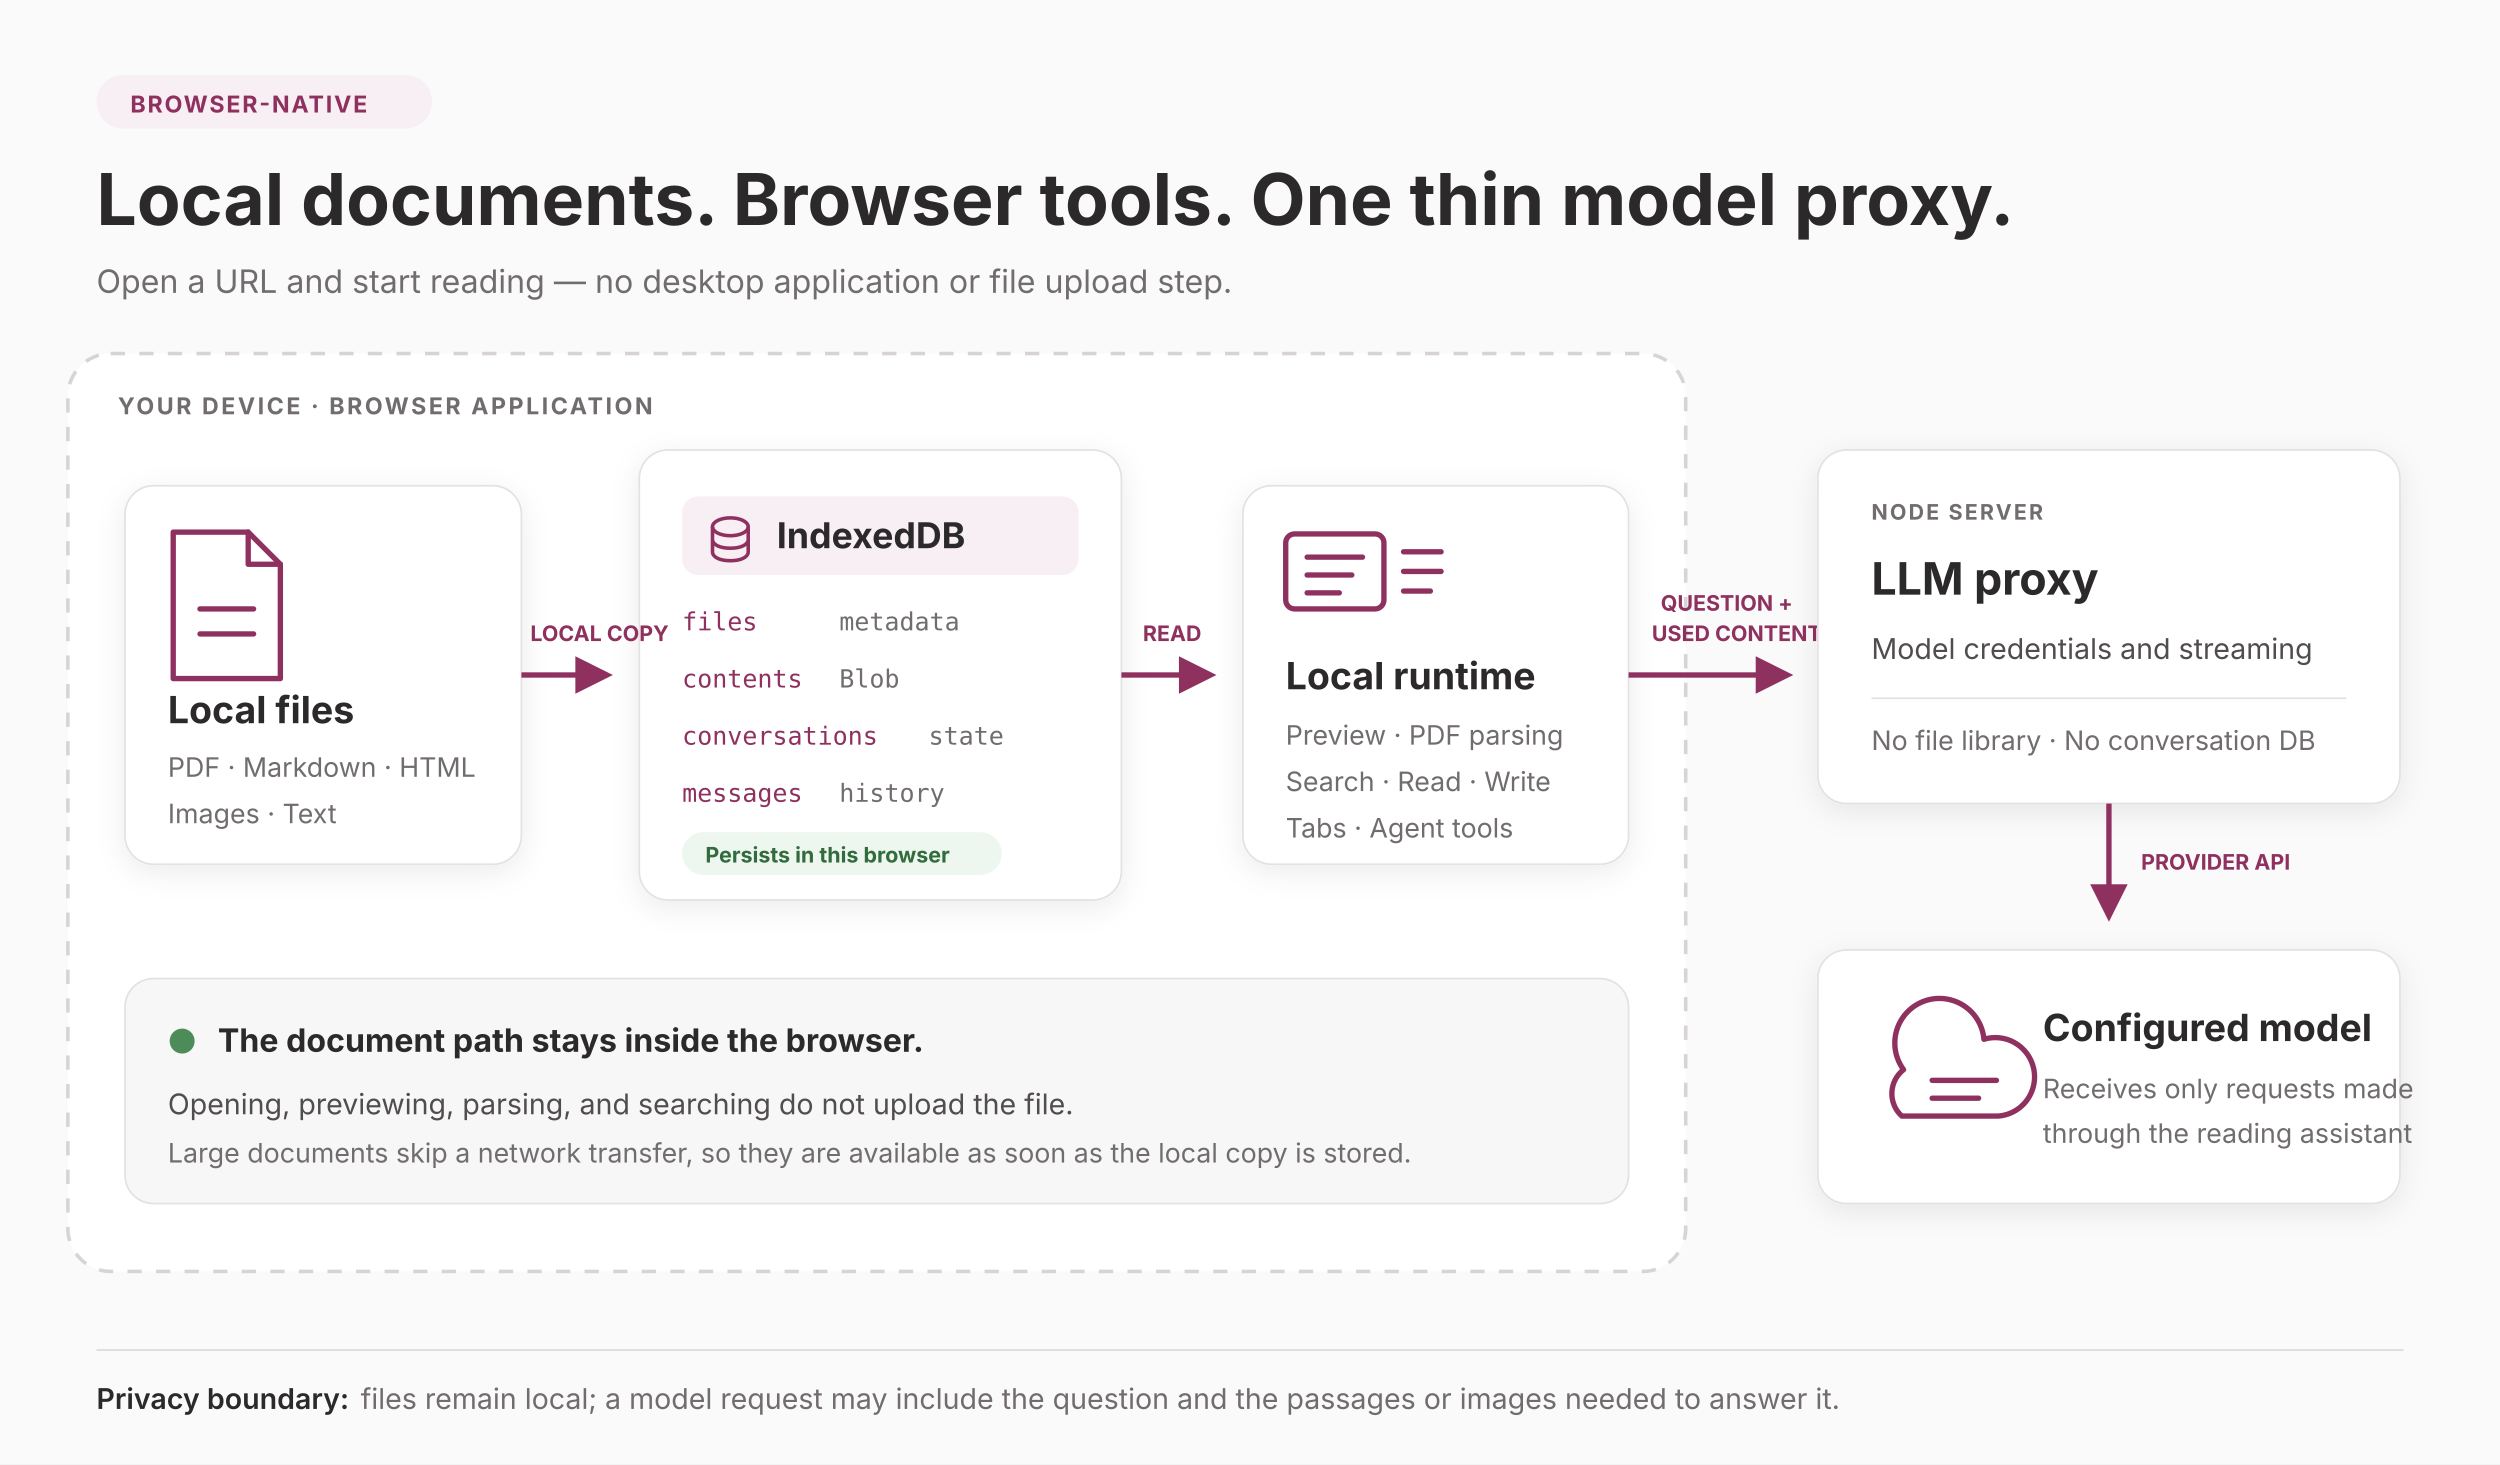
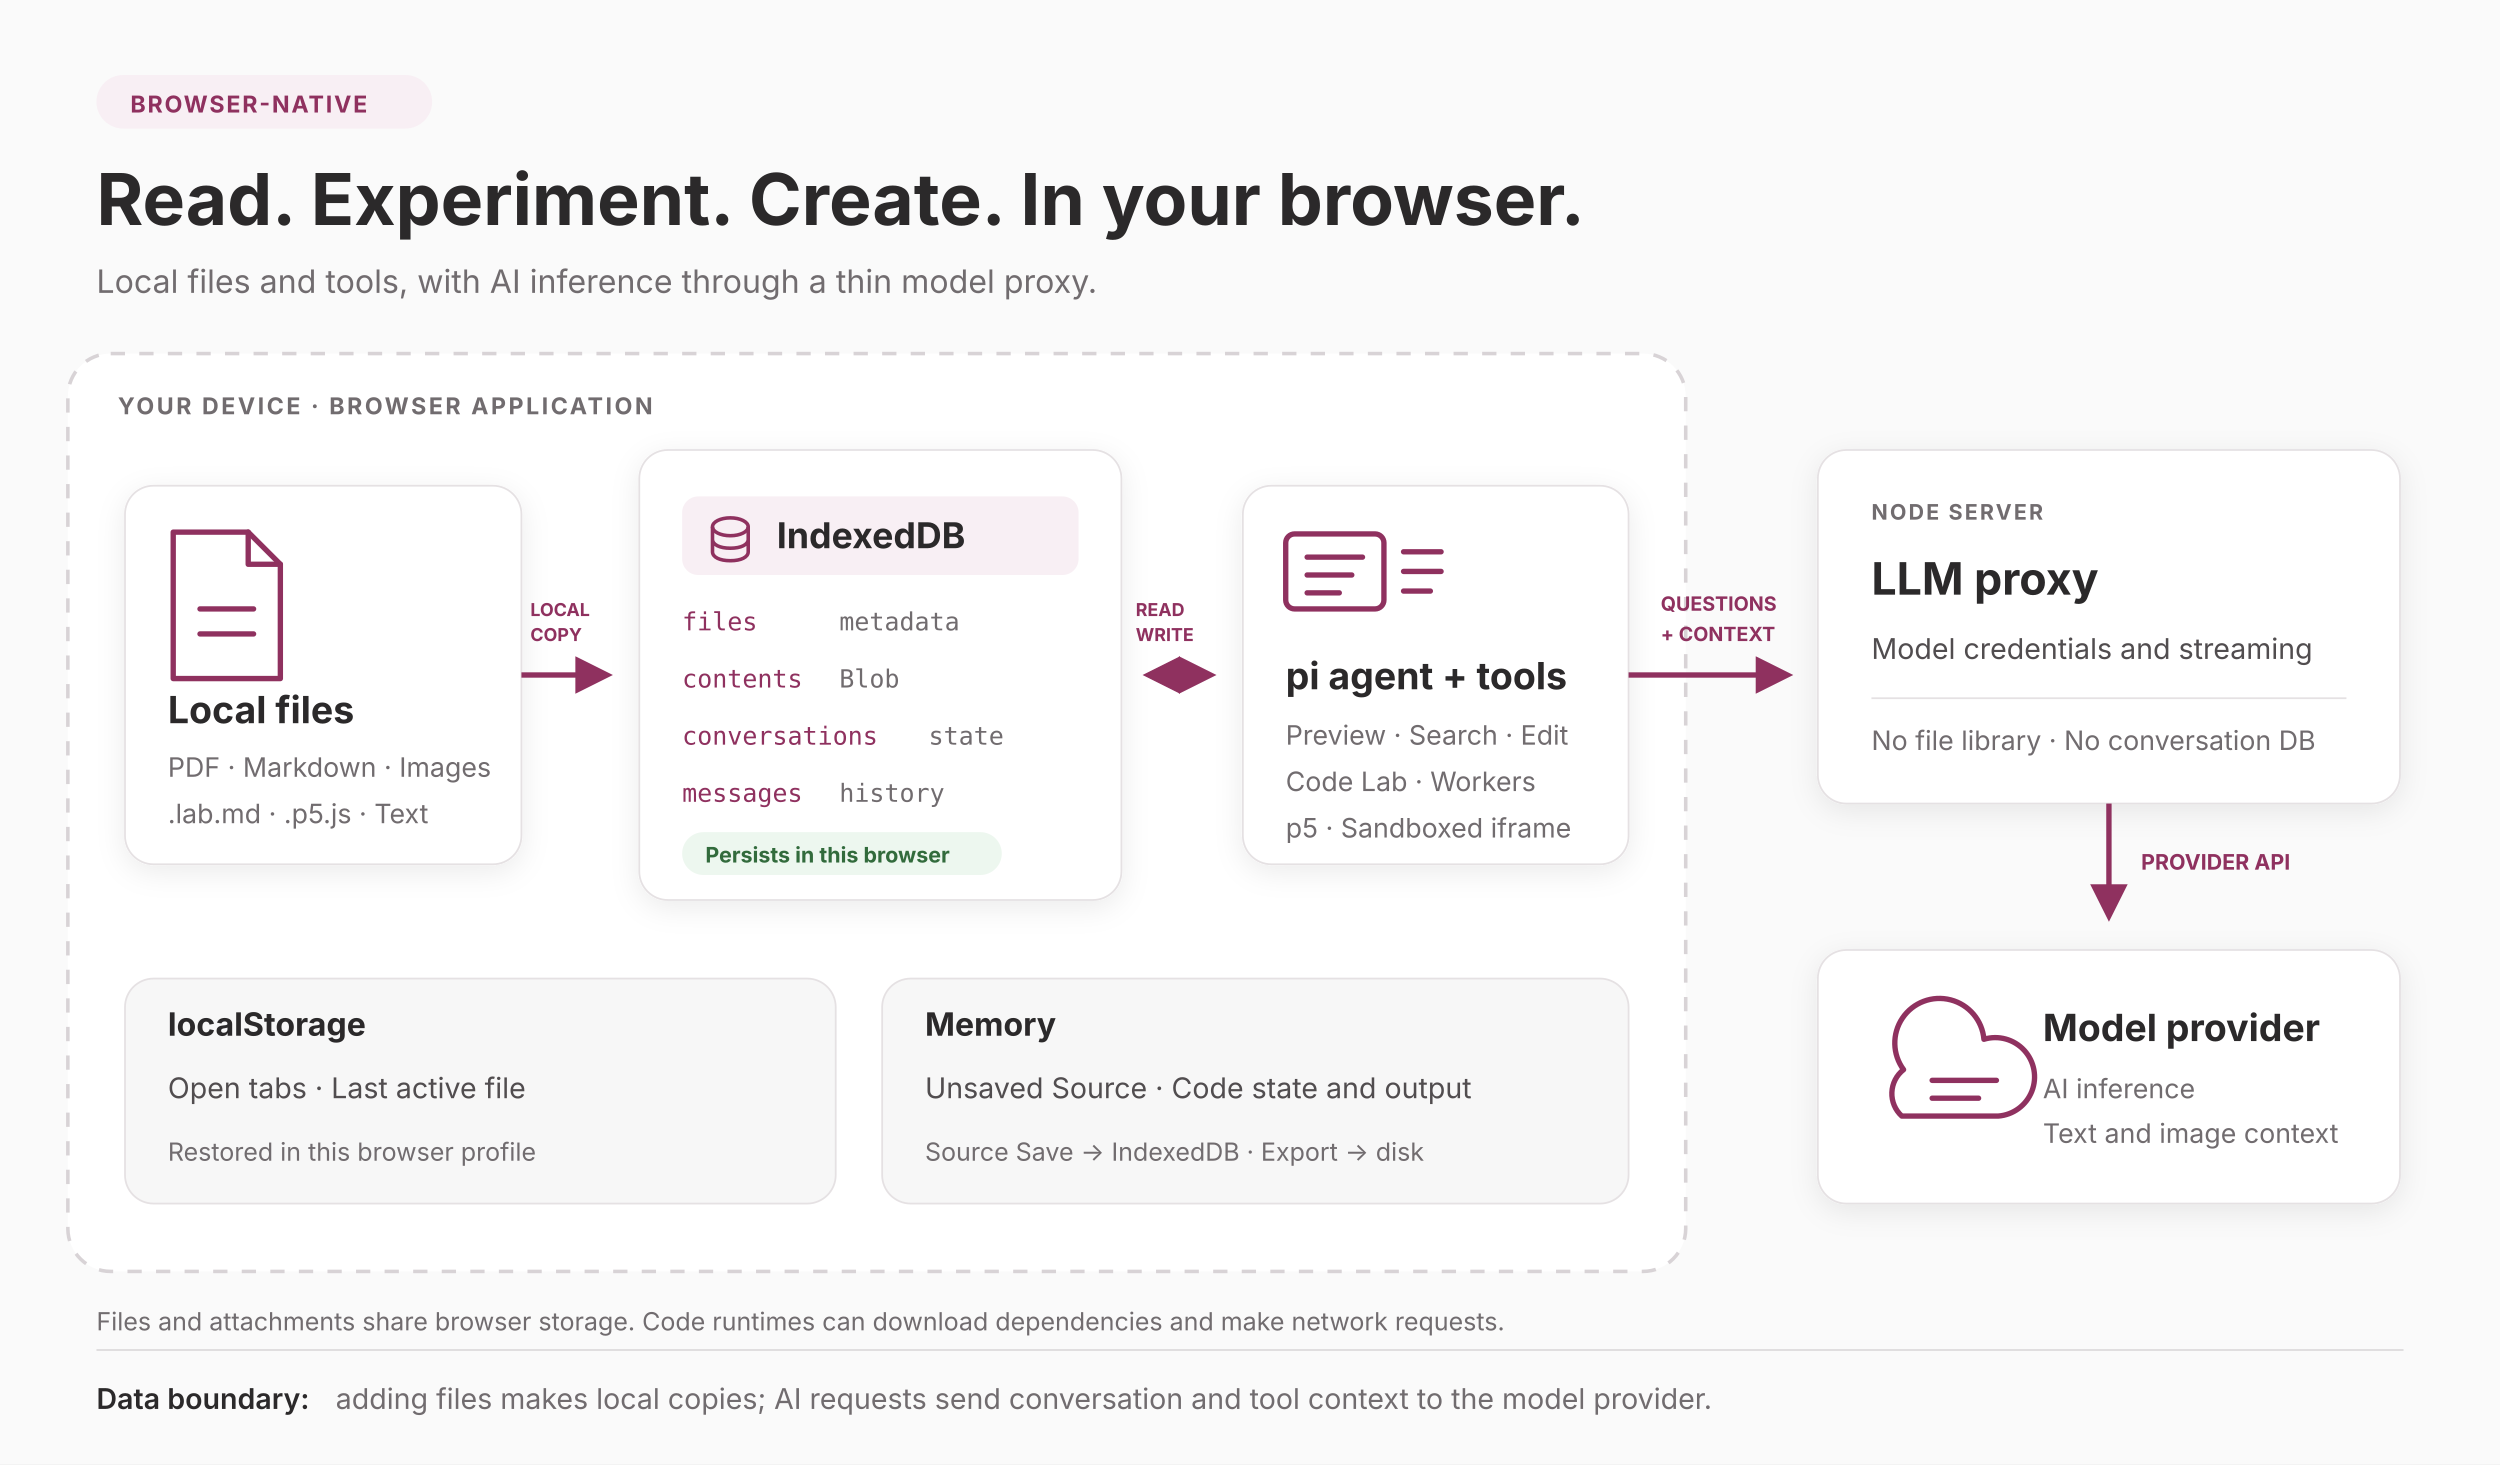
<svg xmlns="http://www.w3.org/2000/svg" viewBox="0 0 1400 820" role="img" aria-labelledby="title description">
  <defs>
    <marker id="arrow" viewBox="0 0 10 10" refX="8" refY="5" markerWidth="7" markerHeight="7" orient="auto-start-reverse">
      <path d="M0 0 10 5 0 10z" fill="#8f315f" />
    </marker>
    <filter id="shadow" x="-10%" y="-10%" width="120%" height="130%">
      <feDropShadow dx="0" dy="4" stdDeviation="8" flood-color="#221d20" flood-opacity="0.08" />
    </filter>
  </defs>
  <rect width="1400" height="820" fill="#fafafa" />
  <g font-family="ui-sans-serif, system-ui, -apple-system, BlinkMacSystemFont, 'Segoe UI', sans-serif">
    <rect x="54" y="42" width="188" height="30" rx="15" fill="#f8eff4" />
    <text x="73" y="63" fill="#8f315f" font-size="13" font-weight="700" letter-spacing="1">BROWSER-NATIVE</text>
-     <text x="54" y="126" fill="#2b292a" font-size="40" font-weight="650">Local documents. Browser tools. One thin model proxy.</text>
-     <text x="54" y="164" fill="#716c6f" font-size="18">Open a URL and start reading — no desktop application or file upload step.</text>
+     <text x="54" y="126" fill="#2b292a" font-size="40" font-weight="650">Read. Experiment. Create. In your browser.</text>
+     <text x="54" y="164" fill="#716c6f" font-size="18">Local files and tools, with AI inference through a thin model proxy.</text>
    <rect x="38" y="198" width="906" height="514" rx="24" fill="#ffffff" stroke="#d8d3d6" stroke-width="2" stroke-dasharray="8 8" />
    <text x="66" y="232" fill="#716c6f" font-size="13" font-weight="700" letter-spacing="1.4">YOUR DEVICE · BROWSER APPLICATION</text>
    <g filter="url(#shadow)">
      <rect x="70" y="272" width="222" height="212" rx="16" fill="#ffffff" stroke="#e5e1e3" />
      <rect x="358" y="252" width="270" height="252" rx="16" fill="#ffffff" stroke="#e5e1e3" />
      <rect x="696" y="272" width="216" height="212" rx="16" fill="#ffffff" stroke="#e5e1e3" />
    </g>
    <g transform="translate(94 298)" fill="none" stroke="#8f315f" stroke-width="3" stroke-linecap="round" stroke-linejoin="round">
      <path d="M3 0h42l18 18v64H3z" />
      <path d="M45 0v18h18" />
      <path d="M18 43h30M18 57h30" />
    </g>
    <text x="94" y="405" fill="#2b292a" font-size="21" font-weight="650">Local files</text>
-     <text x="94" y="435" fill="#716c6f" font-size="15">PDF · Markdown · HTML</text>
-     <text x="94" y="461" fill="#716c6f" font-size="15">Images · Text</text>
+     <text x="94" y="435" fill="#716c6f" font-size="15">PDF · Markdown · Images</text>
+     <text x="94" y="461" fill="#716c6f" font-size="15">.lab.md · .p5.js · Text</text>
    <path d="M292 378h47" fill="none" stroke="#8f315f" stroke-width="3" marker-end="url(#arrow)" />
-     <text x="297" y="359" fill="#8f315f" font-size="12" font-weight="700">LOCAL COPY</text>
+     <text x="297" y="345" fill="#8f315f" font-size="10" font-weight="700">LOCAL</text>
+     <text x="297" y="359" fill="#8f315f" font-size="10" font-weight="700">COPY</text>
    <rect x="382" y="278" width="222" height="44" rx="9" fill="#f8eff4" />
    <g transform="translate(399 290)" fill="none" stroke="#8f315f" stroke-width="2">
      <ellipse cx="10" cy="5" rx="10" ry="5" />
      <path d="M0 5v14c0 3 4 5 10 5s10-2 10-5V5M0 12c0 3 4 5 10 5s10-2 10-5" />
    </g>
    <text x="435" y="307" fill="#2b292a" font-size="20" font-weight="650">IndexedDB</text>
    <g font-family="ui-monospace, SFMono-Regular, Menlo, Consolas, monospace" font-size="14">
      <text x="382" y="353" fill="#8f315f">files</text>
      <text x="470" y="353" fill="#716c6f">metadata</text>
      <text x="382" y="385" fill="#8f315f">contents</text>
      <text x="470" y="385" fill="#716c6f">Blob</text>
      <text x="382" y="417" fill="#8f315f">conversations</text>
      <text x="520" y="417" fill="#716c6f">state</text>
      <text x="382" y="449" fill="#8f315f">messages</text>
      <text x="470" y="449" fill="#716c6f">history</text>
    </g>
    <rect x="382" y="466" width="179" height="24" rx="12" fill="#edf7ef" />
    <text x="395" y="483" fill="#326b3c" font-size="12" font-weight="650">Persists in this browser</text>
-     <path d="M628 378h49" fill="none" stroke="#8f315f" stroke-width="3" marker-end="url(#arrow)" />
-     <text x="640" y="359" fill="#8f315f" font-size="12" font-weight="700">READ</text>
+     <path d="M644 378h33" fill="none" stroke="#8f315f" stroke-width="3" marker-start="url(#arrow)" marker-end="url(#arrow)" />
+     <text x="636" y="345" fill="#8f315f" font-size="10" font-weight="700">READ</text>
+     <text x="636" y="359" fill="#8f315f" font-size="10" font-weight="700">WRITE</text>
    <g transform="translate(720 299)" fill="none" stroke="#8f315f" stroke-width="3" stroke-linecap="round">
      <rect width="55" height="42" rx="5" />
      <path d="M12 13h31M12 23h25M12 33h18" />
      <path d="M66 10h21M66 21h21M66 32h15" />
    </g>
-     <text x="720" y="386" fill="#2b292a" font-size="21" font-weight="650">Local runtime</text>
-     <text x="720" y="417" fill="#716c6f" font-size="15">Preview · PDF parsing</text>
-     <text x="720" y="443" fill="#716c6f" font-size="15">Search · Read · Write</text>
-     <text x="720" y="469" fill="#716c6f" font-size="15">Tabs · Agent tools</text>
-     <rect x="70" y="548" width="842" height="126" rx="16" fill="#f7f7f7" stroke="#e5e1e3" />
-     <circle cx="102" cy="583" r="7" fill="#4d8b59" />
-     <text x="122" y="589" fill="#2b292a" font-size="18" font-weight="650">The document path stays inside the browser.</text>
-     <text x="94" y="624" fill="#514d4f" font-size="16">Opening, previewing, parsing, and searching do not upload the file.</text>
-     <text x="94" y="651" fill="#716c6f" font-size="15">Large documents skip a network transfer, so they are available as soon as the local copy is stored.</text>
+     <text x="720" y="386" fill="#2b292a" font-size="21" font-weight="650">pi agent + tools</text>
+     <text x="720" y="417" fill="#716c6f" font-size="15">Preview · Search · Edit</text>
+     <text x="720" y="443" fill="#716c6f" font-size="15">Code Lab · Workers</text>
+     <text x="720" y="469" fill="#716c6f" font-size="15">p5 · Sandboxed iframe</text>
+     <rect x="70" y="548" width="398" height="126" rx="16" fill="#f7f7f7" stroke="#e5e1e3" />
+     <text x="94" y="580" fill="#2b292a" font-size="18" font-weight="650">localStorage</text>
+     <text x="94" y="615" fill="#514d4f" font-size="16">Open tabs · Last active file</text>
+     <text x="94" y="650" fill="#716c6f" font-size="14">Restored in this browser profile</text>
+     <rect x="494" y="548" width="418" height="126" rx="16" fill="#f7f7f7" stroke="#e5e1e3" />
+     <text x="518" y="580" fill="#2b292a" font-size="18" font-weight="650">Memory</text>
+     <text x="518" y="615" fill="#514d4f" font-size="16">Unsaved Source · Code state and output</text>
+     <text x="518" y="650" fill="#716c6f" font-size="14">Source Save → IndexedDB · Export → disk</text>
    <path d="M912 378h88" fill="none" stroke="#8f315f" stroke-width="3" marker-end="url(#arrow)" />
-     <text x="930" y="342" fill="#8f315f" font-size="12" font-weight="700">QUESTION +</text>
-     <text x="925" y="359" fill="#8f315f" font-size="12" font-weight="700">USED CONTENT</text>
+     <text x="930" y="342" fill="#8f315f" font-size="11" font-weight="700">QUESTIONS</text>
+     <text x="930" y="359" fill="#8f315f" font-size="11" font-weight="700">+ CONTEXT</text>
    <g filter="url(#shadow)">
      <rect x="1018" y="252" width="326" height="198" rx="16" fill="#ffffff" stroke="#e5e1e3" />
      <rect x="1018" y="532" width="326" height="142" rx="16" fill="#ffffff" stroke="#e5e1e3" />
    </g>
    <text x="1048" y="291" fill="#716c6f" font-size="12" font-weight="700" letter-spacing="1.2">NODE SERVER</text>
    <text x="1048" y="333" fill="#2b292a" font-size="25" font-weight="650">LLM proxy</text>
    <text x="1048" y="369" fill="#514d4f" font-size="16">Model credentials and streaming</text>
    <line x1="1048" y1="391" x2="1314" y2="391" stroke="#e5e1e3" />
    <text x="1048" y="420" fill="#716c6f" font-size="15">No file library · No conversation DB</text>
    <path d="M1181 450v62" fill="none" stroke="#8f315f" stroke-width="3" marker-end="url(#arrow)" />
    <text x="1199" y="487" fill="#8f315f" font-size="12" font-weight="700">PROVIDER API</text>
    <g transform="translate(1048 560)" fill="none" stroke="#8f315f" stroke-width="3" stroke-linecap="round" stroke-linejoin="round">
      <path d="M18 39a25 25 0 1 1 45-17 22 22 0 1 1 8 43H17A17 17 0 0 1 18 39z" />
      <path d="M34 45h36M34 55h26" />
    </g>
-     <text x="1144" y="583" fill="#2b292a" font-size="21" font-weight="650">Configured model</text>
-     <text x="1144" y="615" fill="#716c6f" font-size="15">Receives only requests made</text>
-     <text x="1144" y="640" fill="#716c6f" font-size="15">through the reading assistant</text>
+     <text x="1144" y="583" fill="#2b292a" font-size="21" font-weight="650">Model provider</text>
+     <text x="1144" y="615" fill="#716c6f" font-size="15">AI inference</text>
+     <text x="1144" y="640" fill="#716c6f" font-size="15">Text and image context</text>
    <line x1="54" y1="756" x2="1346" y2="756" stroke="#dedbdd" />
-     <text x="54" y="789" fill="#2b292a" font-size="16" font-weight="600">Privacy boundary:</text>
-     <text x="202" y="789" fill="#716c6f" font-size="16">files remain local; a model request may include the question and the passages or images needed to answer it.</text>
+     <text x="54" y="745" fill="#716c6f" font-size="14">Files and attachments share browser storage. Code runtimes can download dependencies and make network requests.</text>
+     <text x="54" y="789" fill="#2b292a" font-size="16" font-weight="600">Data boundary:</text>
+     <text x="188" y="789" fill="#716c6f" font-size="16">adding files makes local copies; AI requests send conversation and tool context to the model provider.</text>
  </g>
</svg>
